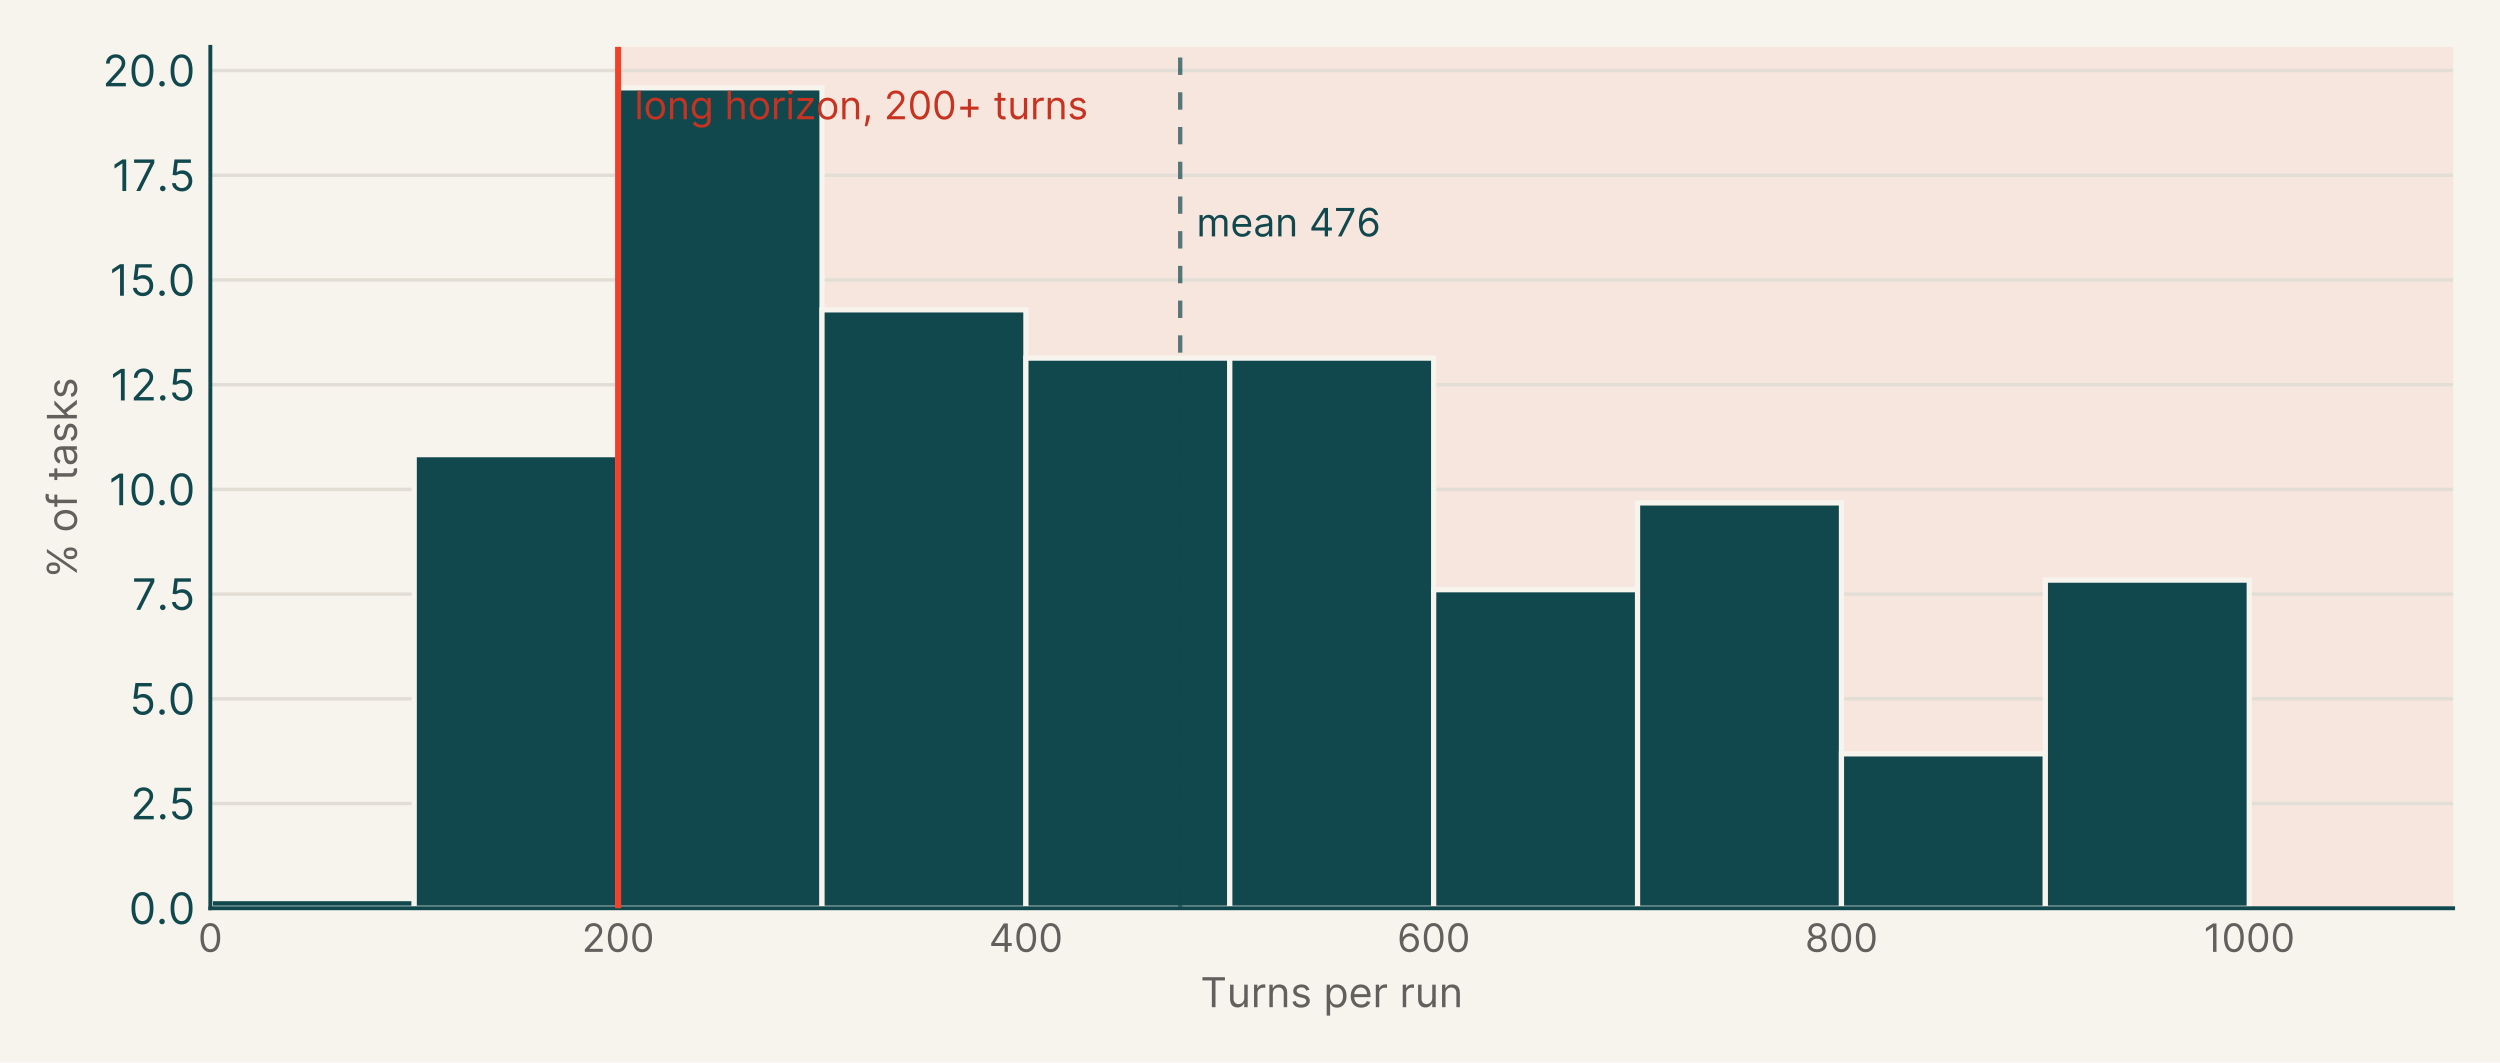
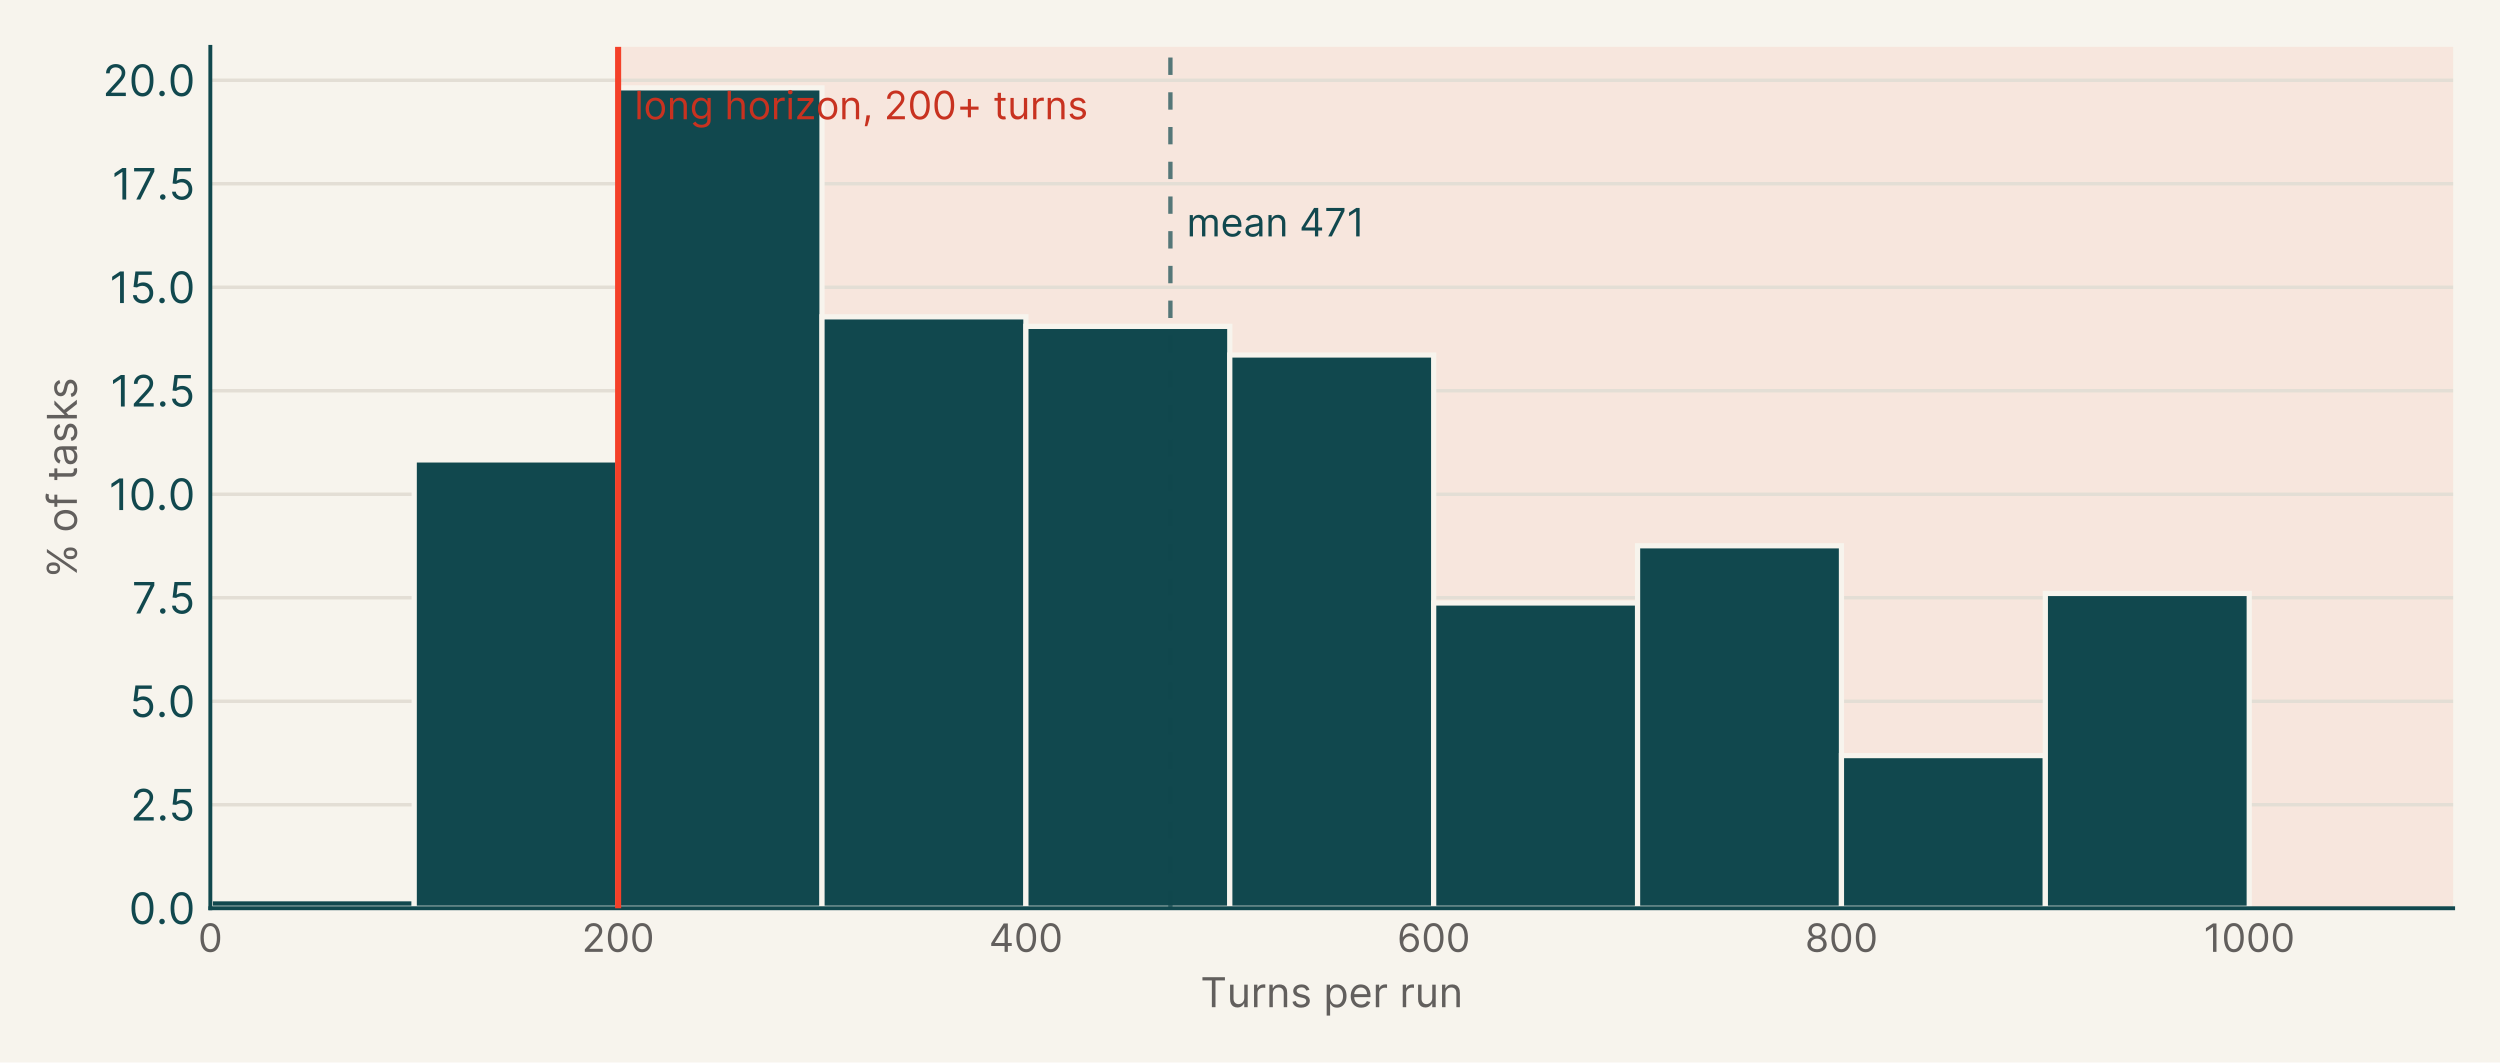
<svg xmlns="http://www.w3.org/2000/svg" xmlns:xlink="http://www.w3.org/1999/xlink" width="576pt" height="244.8pt" viewBox="0 0 576 244.8" version="1.1">
  <defs>
    <style type="text/css">*{stroke-linejoin: round; stroke-linecap: butt}</style>
  </defs>
  <g id="figure_1">
    <g id="patch_1">
      <path d="M 0 244.8  L 576 244.8  L 576 0  L 0 0  z " style="fill: #f7f4ed" />
    </g>
    <g id="axes_1">
      <g id="patch_2">
        <path d="M 48.461 209.26  L 565.2 209.26  L 565.2 10.8  L 48.461 10.8  z " style="fill: #f7f4ed" />
      </g>
      <g id="patch_3">
-         <path d="M 142.413 209.26  L 565.2 209.26  L 565.2 10.8  L 142.413 10.8  z " clip-path="url(#p49e49a57b4)" style="fill: #f44029; fill-opacity: 0.08" />
+         <path d="M 142.413 209.26  L 565.2 209.26  L 565.2 10.8  L 142.413 10.8  z " clip-path="url(#p07924359e5)" style="fill: #f44029; fill-opacity: 0.08" />
      </g>
      <g id="matplotlib.axis_1">
        <g id="xtick_1">
          <g id="line2d_1" />
          <g id="text_1">
            <g style="fill: #625f5d" transform="translate(45.64813 219.3064) scale(0.09 -0.09)">
              <defs>
                <path id="Inter-Regular-30" d="M 2000 -64  Q 1486 -64 1125 217  Q 764 498 573 1033  Q 382 1568 382 2327  Q 382 3082 574 3617  Q 766 4152 1128 4435  Q 1491 4718 2000 4718  Q 2509 4718 2871 4435  Q 3234 4152 3426 3617  Q 3618 3082 3618 2327  Q 3618 1568 3427 1033  Q 3236 498 2875 217  Q 2514 -64 2000 -64  z M 2000 436  Q 2509 436 2791 927  Q 3073 1418 3073 2327  Q 3073 2932 2944 3357  Q 2816 3782 2576 4004  Q 2336 4227 2000 4227  Q 1496 4227 1211 3730  Q 927 3234 927 2327  Q 927 1723 1054 1300  Q 1182 877 1421 656  Q 1661 436 2000 436  z " transform="scale(0.015625)" />
              </defs>
              <use xlink:href="#Inter-Regular-30" />
            </g>
          </g>
        </g>
        <g id="xtick_2">
          <g id="line2d_2" />
          <g id="text_2">
            <g style="fill: #625f5d" transform="translate(134.065 219.3064) scale(0.09 -0.09)">
              <defs>
                <path id="Inter-Regular-32" d="M 482 0  L 482 409  L 2018 2091  Q 2289 2386 2464 2605  Q 2639 2825 2724 3019  Q 2809 3214 2809 3427  Q 2809 3673 2692 3852  Q 2575 4032 2373 4129  Q 2171 4227 1918 4227  Q 1650 4227 1451 4117  Q 1252 4007 1144 3809  Q 1036 3611 1036 3345  L 500 3345  Q 500 3755 688 4064  Q 877 4373 1203 4545  Q 1530 4718 1936 4718  Q 2346 4718 2661 4545  Q 2977 4373 3156 4079  Q 3336 3786 3336 3427  Q 3336 3170 3244 2926  Q 3152 2682 2926 2383  Q 2700 2084 2300 1655  L 1255 536  L 1255 500  L 3418 500  L 3418 0  L 482 0  z " transform="scale(0.015625)" />
              </defs>
              <use xlink:href="#Inter-Regular-32" />
              <use xlink:href="#Inter-Regular-30" x="60.511" />
              <use xlink:href="#Inter-Regular-30" x="123.011" />
            </g>
          </g>
        </g>
        <g id="xtick_3">
          <g id="line2d_3" />
          <g id="text_3">
            <g style="fill: #625f5d" transform="translate(227.8517 219.3064) scale(0.09 -0.09)">
              <defs>
                <path id="Inter-Regular-34" d="M 373 955  L 373 1418  L 2418 4655  L 2755 4655  L 2755 3936  L 2527 3936  L 982 1491  L 982 1455  L 3736 1455  L 3736 955  L 373 955  z M 2564 0  L 2564 1095  L 2564 1311  L 2564 4655  L 3100 4655  L 3100 0  L 2564 0  z " transform="scale(0.015625)" />
              </defs>
              <use xlink:href="#Inter-Regular-34" />
              <use xlink:href="#Inter-Regular-30" x="64.205" />
              <use xlink:href="#Inter-Regular-30" x="126.705" />
            </g>
          </g>
        </g>
        <g id="xtick_4">
          <g id="line2d_4" />
          <g id="text_4">
            <g style="fill: #625f5d" transform="translate(321.8873 219.3064) scale(0.09 -0.09)">
              <defs>
                <path id="Inter-Regular-36" d="M 2027 -64  Q 1741 -59 1454 45  Q 1168 150 932 399  Q 696 648 552 1074  Q 409 1500 409 2145  Q 409 2764 525 3242  Q 641 3720 861 4048  Q 1082 4377 1394 4547  Q 1707 4718 2100 4718  Q 2491 4718 2796 4562  Q 3102 4407 3295 4129  Q 3489 3852 3546 3491  L 2991 3491  Q 2914 3805 2691 4011  Q 2468 4218 2100 4218  Q 1559 4218 1249 3747  Q 939 3277 936 2427  L 973 2427  Q 1100 2620 1276 2757  Q 1452 2895 1666 2970  Q 1880 3045 2118 3045  Q 2518 3045 2850 2846  Q 3182 2648 3382 2299  Q 3582 1950 3582 1500  Q 3582 1068 3389 710  Q 3196 352 2847 142  Q 2498 -68 2027 -64  z M 2027 436  Q 2314 436 2542 579  Q 2771 723 2903 964  Q 3036 1205 3036 1500  Q 3036 1789 2908 2026  Q 2780 2264 2556 2404  Q 2332 2545 2046 2545  Q 1830 2545 1643 2460  Q 1457 2375 1317 2227  Q 1177 2080 1097 1890  Q 1018 1700 1018 1491  Q 1018 1214 1149 973  Q 1280 732 1508 584  Q 1736 436 2027 436  z " transform="scale(0.015625)" />
              </defs>
              <use xlink:href="#Inter-Regular-36" />
              <use xlink:href="#Inter-Regular-30" x="62.358" />
              <use xlink:href="#Inter-Regular-30" x="124.858" />
            </g>
          </g>
        </g>
        <g id="xtick_5">
          <g id="line2d_5" />
          <g id="text_5">
            <g style="fill: #625f5d" transform="translate(415.8715 219.3064) scale(0.09 -0.09)">
              <defs>
                <path id="Inter-Regular-38" d="M 1973 -64  Q 1505 -64 1147 103  Q 789 270 589 564  Q 389 859 391 1236  Q 389 1532 507 1783  Q 625 2034 830 2203  Q 1036 2373 1291 2418  L 1291 2445  Q 957 2532 759 2821  Q 561 3111 564 3482  Q 561 3836 743 4115  Q 925 4395 1244 4556  Q 1564 4718 1973 4718  Q 2377 4718 2695 4556  Q 3014 4395 3197 4115  Q 3380 3836 3382 3482  Q 3380 3111 3181 2821  Q 2982 2532 2655 2445  L 2655 2418  Q 2907 2373 3109 2203  Q 3311 2034 3431 1783  Q 3552 1532 3555 1236  Q 3552 859 3351 564  Q 3150 270 2794 103  Q 2439 -64 1973 -64  z M 1973 436  Q 2289 436 2518 538  Q 2748 641 2873 827  Q 2998 1014 3000 1264  Q 2998 1527 2864 1729  Q 2730 1932 2499 2048  Q 2268 2164 1973 2164  Q 1675 2164 1442 2048  Q 1209 1932 1076 1729  Q 943 1527 946 1264  Q 943 1014 1067 827  Q 1191 641 1423 538  Q 1655 436 1973 436  z M 1973 2645  Q 2223 2645 2417 2745  Q 2611 2845 2722 3025  Q 2834 3205 2836 3445  Q 2834 3682 2725 3858  Q 2616 4034 2423 4130  Q 2230 4227 1973 4227  Q 1711 4227 1516 4130  Q 1321 4034 1214 3858  Q 1107 3682 1109 3445  Q 1107 3205 1217 3025  Q 1327 2845 1522 2745  Q 1718 2645 1973 2645  z " transform="scale(0.015625)" />
              </defs>
              <use xlink:href="#Inter-Regular-38" />
              <use xlink:href="#Inter-Regular-30" x="61.648" />
              <use xlink:href="#Inter-Regular-30" x="124.148" />
            </g>
          </g>
        </g>
        <g id="xtick_6">
          <g id="line2d_6" />
          <g id="text_6">
            <g style="fill: #625f5d" transform="translate(507.6958 219.3064) scale(0.09 -0.09)">
              <defs>
                <path id="Inter-Regular-31" d="M 2118 4655  L 2118 0  L 1555 0  L 1555 4064  L 1527 4064  L 391 3309  L 391 3882  L 1555 4655  L 2118 4655  z " transform="scale(0.015625)" />
              </defs>
              <use xlink:href="#Inter-Regular-31" />
              <use xlink:href="#Inter-Regular-30" x="46.449" />
              <use xlink:href="#Inter-Regular-30" x="108.949" />
              <use xlink:href="#Inter-Regular-30" x="171.449" />
            </g>
          </g>
        </g>
        <g id="text_7">
          <g style="fill: #625f5d" transform="translate(276.5817 232.057) scale(0.095 -0.095)">
            <defs>
              <path id="Inter-Regular-54" d="M 309 4155  L 309 4655  L 3800 4655  L 3800 4155  L 2336 4155  L 2336 0  L 1773 0  L 1773 4155  L 309 4155  z " transform="scale(0.015625)" />
              <path id="Inter-Regular-75" d="M 2691 1427  L 2691 3491  L 3227 3491  L 3227 0  L 2691 0  L 2691 591  L 2655 591  Q 2532 325 2273 140  Q 2014 -45 1618 -45  Q 1291 -45 1036 99  Q 782 243 636 535  Q 491 827 491 1273  L 491 3491  L 1027 3491  L 1027 1309  Q 1027 927 1242 700  Q 1457 473 1791 473  Q 1991 473 2199 575  Q 2407 677 2549 888  Q 2691 1100 2691 1427  z " transform="scale(0.015625)" />
              <path id="Inter-Regular-72" d="M 491 0  L 491 3491  L 1009 3491  L 1009 2964  L 1046 2964  Q 1141 3223 1391 3384  Q 1641 3545 1955 3545  Q 2014 3545 2102 3543  Q 2191 3541 2236 3536  L 2236 2991  Q 2209 2998 2112 3012  Q 2016 3027 1909 3027  Q 1655 3027 1456 2921  Q 1257 2816 1142 2630  Q 1027 2445 1027 2209  L 1027 0  L 491 0  z " transform="scale(0.015625)" />
              <path id="Inter-Regular-6e" d="M 1027 2100  L 1027 0  L 491 0  L 491 3491  L 1009 3491  L 1009 2945  L 1055 2945  Q 1177 3211 1427 3373  Q 1677 3536 2073 3536  Q 2427 3536 2693 3392  Q 2959 3248 3107 2956  Q 3255 2664 3255 2218  L 3255 0  L 2718 0  L 2718 2182  Q 2718 2593 2504 2824  Q 2291 3055 1918 3055  Q 1661 3055 1460 2943  Q 1259 2832 1143 2618  Q 1027 2405 1027 2100  z " transform="scale(0.015625)" />
              <path id="Inter-Regular-73" d="M 2964 2709  L 2482 2573  Q 2436 2693 2348 2808  Q 2261 2923 2111 2998  Q 1961 3073 1727 3073  Q 1407 3073 1194 2926  Q 982 2780 982 2555  Q 982 2355 1127 2239  Q 1273 2123 1582 2045  L 2100 1918  Q 2568 1805 2797 1572  Q 3027 1339 3027 973  Q 3027 673 2855 436  Q 2684 200 2377 63  Q 2071 -73 1664 -73  Q 1130 -73 780 159  Q 430 391 336 836  L 846 964  Q 918 682 1121 541  Q 1325 400 1655 400  Q 2030 400 2251 560  Q 2473 720 2473 945  Q 2473 1127 2345 1251  Q 2218 1375 1955 1436  L 1373 1573  Q 893 1686 669 1926  Q 446 2166 446 2527  Q 446 2823 613 3050  Q 780 3277 1069 3406  Q 1359 3536 1727 3536  Q 2246 3536 2542 3309  Q 2839 3082 2964 2709  z " transform="scale(0.015625)" />
              <path id="Inter-Regular-20" transform="scale(0.015625)" />
              <path id="Inter-Regular-70" d="M 491 -1309  L 491 3491  L 1009 3491  L 1009 2936  L 1073 2936  Q 1132 3027 1237 3169  Q 1343 3311 1542 3423  Q 1741 3536 2082 3536  Q 2523 3536 2859 3315  Q 3196 3095 3384 2690  Q 3573 2286 3573 1736  Q 3573 1182 3384 776  Q 3196 370 2861 148  Q 2527 -73 2091 -73  Q 1755 -73 1552 39  Q 1350 152 1241 296  Q 1132 441 1073 536  L 1027 536  L 1027 -1309  L 491 -1309  z M 1018 1745  Q 1018 1350 1134 1049  Q 1250 748 1473 578  Q 1696 409 2018 409  Q 2355 409 2581 587  Q 2807 766 2921 1069  Q 3036 1373 3036 1745  Q 3036 2114 2923 2410  Q 2811 2707 2585 2881  Q 2359 3055 2018 3055  Q 1691 3055 1468 2890  Q 1246 2725 1132 2430  Q 1018 2136 1018 1745  z " transform="scale(0.015625)" />
              <path id="Inter-Regular-65" d="M 1955 -73  Q 1450 -73 1085 151  Q 721 375 524 778  Q 327 1182 327 1718  Q 327 2255 524 2665  Q 721 3075 1074 3305  Q 1427 3536 1900 3536  Q 2173 3536 2439 3445  Q 2705 3355 2923 3151  Q 3141 2948 3270 2614  Q 3400 2280 3400 1791  L 3400 1564  L 709 1564  L 709 2027  L 2855 2027  Q 2855 2323 2738 2554  Q 2621 2786 2406 2920  Q 2191 3055 1900 3055  Q 1580 3055 1347 2897  Q 1114 2739 989 2486  Q 864 2234 864 1945  L 864 1636  Q 864 1241 1001 967  Q 1139 693 1384 551  Q 1630 409 1955 409  Q 2166 409 2337 469  Q 2509 530 2634 651  Q 2759 773 2827 955  L 3346 809  Q 3264 545 3070 346  Q 2877 148 2593 37  Q 2309 -73 1955 -73  z " transform="scale(0.015625)" />
            </defs>
            <use xlink:href="#Inter-Regular-54" />
            <use xlink:href="#Inter-Regular-75" x="64.205" />
            <use xlink:href="#Inter-Regular-72" x="122.301" />
            <use xlink:href="#Inter-Regular-6e" x="159.517" />
            <use xlink:href="#Inter-Regular-73" x="218.04" />
            <use xlink:href="#Inter-Regular-20" x="270.313" />
            <use xlink:href="#Inter-Regular-70" x="298.438" />
            <use xlink:href="#Inter-Regular-65" x="359.375" />
            <use xlink:href="#Inter-Regular-72" x="417.614" />
            <use xlink:href="#Inter-Regular-20" x="454.83" />
            <use xlink:href="#Inter-Regular-72" x="482.955" />
            <use xlink:href="#Inter-Regular-75" x="520.171" />
            <use xlink:href="#Inter-Regular-6e" x="578.267" />
          </g>
        </g>
      </g>
      <g id="matplotlib.axis_2">
        <g id="ytick_1">
          <g id="line2d_7">
-             <path d="M 48.461 209.26  L 565.2 209.26  " clip-path="url(#p49e49a57b4)" style="fill: none; stroke: #e3ded5; stroke-width: 0.8; stroke-linecap: square" />
+             <path d="M 48.461 209.26  L 565.2 209.26  " clip-path="url(#p07924359e5)" style="fill: none; stroke: #e3ded5; stroke-width: 0.8; stroke-linecap: square" />
          </g>
          <g id="line2d_8" />
          <g id="text_8">
            <g style="fill: #11484e" transform="translate(29.70437 212.897) scale(0.1 -0.1)">
              <defs>
                <path id="Inter-Regular-2e" d="M 882 -36  Q 714 -36 593 84  Q 473 205 473 373  Q 473 541 593 661  Q 714 782 882 782  Q 1050 782 1170 661  Q 1291 541 1291 373  Q 1291 261 1235 168  Q 1180 75 1088 19  Q 996 -36 882 -36  z " transform="scale(0.015625)" />
              </defs>
              <use xlink:href="#Inter-Regular-30" />
              <use xlink:href="#Inter-Regular-2e" x="62.5" />
              <use xlink:href="#Inter-Regular-30" x="90.057" />
            </g>
          </g>
        </g>
        <g id="ytick_2">
          <g id="line2d_9">
-             <path d="M 48.461 185.134  L 565.2 185.134  " clip-path="url(#p49e49a57b4)" style="fill: none; stroke: #e3ded5; stroke-width: 0.8; stroke-linecap: square" />
+             <path d="M 48.461 185.414  L 565.2 185.414  " clip-path="url(#p07924359e5)" style="fill: none; stroke: #e3ded5; stroke-width: 0.8; stroke-linecap: square" />
          </g>
          <g id="line2d_10" />
          <g id="text_9">
-             <g style="fill: #11484e" transform="translate(30.07313 188.7705) scale(0.1 -0.1)">
+             <g style="fill: #11484e" transform="translate(30.07313 189.051) scale(0.1 -0.1)">
              <defs>
                <path id="Inter-Regular-35" d="M 1936 -64  Q 1536 -64 1216 95  Q 896 255 702 532  Q 509 809 491 1164  L 1036 1164  Q 1068 848 1324 642  Q 1580 436 1936 436  Q 2223 436 2447 570  Q 2671 705 2799 940  Q 2927 1175 2927 1473  Q 2927 1777 2794 2017  Q 2661 2257 2429 2395  Q 2198 2534 1900 2536  Q 1686 2539 1461 2472  Q 1236 2405 1091 2300  L 564 2364  L 846 4655  L 3264 4655  L 3264 4155  L 1318 4155  L 1155 2782  L 1182 2782  Q 1325 2895 1541 2970  Q 1757 3045 1991 3045  Q 2418 3045 2753 2842  Q 3089 2639 3281 2286  Q 3473 1934 3473 1482  Q 3473 1036 3274 687  Q 3075 339 2727 137  Q 2380 -64 1936 -64  z " transform="scale(0.015625)" />
              </defs>
              <use xlink:href="#Inter-Regular-32" />
              <use xlink:href="#Inter-Regular-2e" x="60.511" />
              <use xlink:href="#Inter-Regular-35" x="88.068" />
            </g>
          </g>
        </g>
        <g id="ytick_3">
          <g id="line2d_11">
-             <path d="M 48.461 161.007  L 565.2 161.007  " clip-path="url(#p49e49a57b4)" style="fill: none; stroke: #e3ded5; stroke-width: 0.8; stroke-linecap: square" />
+             <path d="M 48.461 161.568  L 565.2 161.568  " clip-path="url(#p07924359e5)" style="fill: none; stroke: #e3ded5; stroke-width: 0.8; stroke-linecap: square" />
          </g>
          <g id="line2d_12" />
          <g id="text_10">
-             <g style="fill: #11484e" transform="translate(29.87469 164.6439) scale(0.1 -0.1)">
+             <g style="fill: #11484e" transform="translate(29.87469 165.205) scale(0.1 -0.1)">
              <use xlink:href="#Inter-Regular-35" />
              <use xlink:href="#Inter-Regular-2e" x="60.795" />
              <use xlink:href="#Inter-Regular-30" x="88.352" />
            </g>
          </g>
        </g>
        <g id="ytick_4">
          <g id="line2d_13">
-             <path d="M 48.461 136.881  L 565.2 136.881  " clip-path="url(#p49e49a57b4)" style="fill: none; stroke: #e3ded5; stroke-width: 0.8; stroke-linecap: square" />
+             <path d="M 48.461 137.722  L 565.2 137.722  " clip-path="url(#p07924359e5)" style="fill: none; stroke: #e3ded5; stroke-width: 0.8; stroke-linecap: square" />
          </g>
          <g id="line2d_14" />
          <g id="text_11">
-             <g style="fill: #11484e" transform="translate(30.41375 140.5174) scale(0.1 -0.1)">
+             <g style="fill: #11484e" transform="translate(30.41375 141.359) scale(0.1 -0.1)">
              <defs>
                <path id="Inter-Regular-37" d="M 627 0  L 2709 4118  L 2709 4155  L 309 4155  L 309 4655  L 3291 4655  L 3291 4127  L 1218 0  L 627 0  z " transform="scale(0.015625)" />
              </defs>
              <use xlink:href="#Inter-Regular-37" />
              <use xlink:href="#Inter-Regular-2e" x="57.102" />
              <use xlink:href="#Inter-Regular-35" x="84.659" />
            </g>
          </g>
        </g>
        <g id="ytick_5">
          <g id="line2d_15">
-             <path d="M 48.461 112.754  L 565.2 112.754  " clip-path="url(#p49e49a57b4)" style="fill: none; stroke: #e3ded5; stroke-width: 0.8; stroke-linecap: square" />
+             <path d="M 48.461 113.876  L 565.2 113.876  " clip-path="url(#p07924359e5)" style="fill: none; stroke: #e3ded5; stroke-width: 0.8; stroke-linecap: square" />
          </g>
          <g id="line2d_16" />
          <g id="text_12">
-             <g style="fill: #11484e" transform="translate(25.05906 116.3908) scale(0.1 -0.1)">
+             <g style="fill: #11484e" transform="translate(25.05906 117.513) scale(0.1 -0.1)">
              <use xlink:href="#Inter-Regular-31" />
              <use xlink:href="#Inter-Regular-30" x="46.449" />
              <use xlink:href="#Inter-Regular-2e" x="108.949" />
              <use xlink:href="#Inter-Regular-30" x="136.506" />
            </g>
          </g>
        </g>
        <g id="ytick_6">
          <g id="line2d_17">
-             <path d="M 48.461 88.628  L 565.2 88.628  " clip-path="url(#p49e49a57b4)" style="fill: none; stroke: #e3ded5; stroke-width: 0.8; stroke-linecap: square" />
+             <path d="M 48.461 90.03  L 565.2 90.03  " clip-path="url(#p07924359e5)" style="fill: none; stroke: #e3ded5; stroke-width: 0.8; stroke-linecap: square" />
          </g>
          <g id="line2d_18" />
          <g id="text_13">
-             <g style="fill: #11484e" transform="translate(25.42781 92.26429) scale(0.1 -0.1)">
+             <g style="fill: #11484e" transform="translate(25.42781 93.667) scale(0.1 -0.1)">
              <use xlink:href="#Inter-Regular-31" />
              <use xlink:href="#Inter-Regular-32" x="46.449" />
              <use xlink:href="#Inter-Regular-2e" x="106.96" />
              <use xlink:href="#Inter-Regular-35" x="134.517" />
            </g>
          </g>
        </g>
        <g id="ytick_7">
          <g id="line2d_19">
-             <path d="M 48.461 64.501  L 565.2 64.501  " clip-path="url(#p49e49a57b4)" style="fill: none; stroke: #e3ded5; stroke-width: 0.8; stroke-linecap: square" />
+             <path d="M 48.461 66.184  L 565.2 66.184  " clip-path="url(#p07924359e5)" style="fill: none; stroke: #e3ded5; stroke-width: 0.8; stroke-linecap: square" />
          </g>
          <g id="line2d_20" />
          <g id="text_14">
-             <g style="fill: #11484e" transform="translate(25.22938 68.13774) scale(0.1 -0.1)">
+             <g style="fill: #11484e" transform="translate(25.22938 69.82099) scale(0.1 -0.1)">
              <use xlink:href="#Inter-Regular-31" />
              <use xlink:href="#Inter-Regular-35" x="46.449" />
              <use xlink:href="#Inter-Regular-2e" x="107.244" />
              <use xlink:href="#Inter-Regular-30" x="134.801" />
            </g>
          </g>
        </g>
        <g id="ytick_8">
          <g id="line2d_21">
-             <path d="M 48.461 40.374  L 565.2 40.374  " clip-path="url(#p49e49a57b4)" style="fill: none; stroke: #e3ded5; stroke-width: 0.8; stroke-linecap: square" />
+             <path d="M 48.461 42.338  L 565.2 42.338  " clip-path="url(#p07924359e5)" style="fill: none; stroke: #e3ded5; stroke-width: 0.8; stroke-linecap: square" />
          </g>
          <g id="line2d_22" />
          <g id="text_15">
-             <g style="fill: #11484e" transform="translate(25.76844 44.0112) scale(0.1 -0.1)">
+             <g style="fill: #11484e" transform="translate(25.76844 45.97498) scale(0.1 -0.1)">
              <use xlink:href="#Inter-Regular-31" />
              <use xlink:href="#Inter-Regular-37" x="46.449" />
              <use xlink:href="#Inter-Regular-2e" x="103.551" />
              <use xlink:href="#Inter-Regular-35" x="131.108" />
            </g>
          </g>
        </g>
        <g id="ytick_9">
          <g id="line2d_23">
-             <path d="M 48.461 16.248  L 565.2 16.248  " clip-path="url(#p49e49a57b4)" style="fill: none; stroke: #e3ded5; stroke-width: 0.8; stroke-linecap: square" />
+             <path d="M 48.461 18.492  L 565.2 18.492  " clip-path="url(#p07924359e5)" style="fill: none; stroke: #e3ded5; stroke-width: 0.8; stroke-linecap: square" />
          </g>
          <g id="line2d_24" />
          <g id="text_16">
-             <g style="fill: #11484e" transform="translate(23.65281 19.88465) scale(0.1 -0.1)">
+             <g style="fill: #11484e" transform="translate(23.65281 22.12898) scale(0.1 -0.1)">
              <use xlink:href="#Inter-Regular-32" />
              <use xlink:href="#Inter-Regular-30" x="60.511" />
              <use xlink:href="#Inter-Regular-2e" x="123.011" />
              <use xlink:href="#Inter-Regular-30" x="150.568" />
            </g>
          </g>
        </g>
        <g id="text_17">
          <g style="fill: #625f5d" transform="translate(17.70977 133.0654) rotate(-90) scale(0.095 -0.095)">
            <defs>
              <path id="Inter-Regular-25" d="M 2855 873  L 2855 1118  Q 2855 1373 2960 1585  Q 3066 1798 3269 1926  Q 3473 2055 3764 2055  Q 4059 2055 4259 1926  Q 4459 1798 4561 1585  Q 4664 1373 4664 1118  L 4664 873  Q 4664 618 4560 405  Q 4457 193 4256 64  Q 4055 -64 3764 -64  Q 3468 -64 3266 64  Q 3064 193 2959 405  Q 2855 618 2855 873  z M 3318 1118  L 3318 873  Q 3318 661 3418 494  Q 3518 327 3764 327  Q 4002 327 4101 494  Q 4200 661 4200 873  L 4200 1118  Q 4200 1330 4104 1497  Q 4009 1664 3764 1664  Q 3525 1664 3421 1497  Q 3318 1330 3318 1118  z M 536 3536  L 536 3782  Q 536 4036 642 4248  Q 748 4461 951 4589  Q 1155 4718 1446 4718  Q 1741 4718 1941 4589  Q 2141 4461 2243 4248  Q 2346 4036 2346 3782  L 2346 3536  Q 2346 3282 2242 3069  Q 2139 2857 1937 2728  Q 1736 2600 1446 2600  Q 1150 2600 948 2728  Q 746 2857 641 3069  Q 536 3282 536 3536  z M 1000 3782  L 1000 3536  Q 1000 3325 1100 3158  Q 1200 2991 1446 2991  Q 1684 2991 1783 3158  Q 1882 3325 1882 3536  L 1882 3782  Q 1882 3993 1786 4160  Q 1691 4327 1446 4327  Q 1207 4327 1103 4160  Q 1000 3993 1000 3782  z M 709 0  L 3909 4655  L 4427 4655  L 1227 0  L 709 0  z " transform="scale(0.015625)" />
              <path id="Inter-Regular-6f" d="M 1909 -73  Q 1436 -73 1080 152  Q 725 377 526 781  Q 327 1186 327 1727  Q 327 2273 526 2679  Q 725 3086 1080 3311  Q 1436 3536 1909 3536  Q 2382 3536 2737 3311  Q 3093 3086 3292 2679  Q 3491 2273 3491 1727  Q 3491 1186 3292 781  Q 3093 377 2737 152  Q 2382 -73 1909 -73  z M 1909 409  Q 2268 409 2500 593  Q 2732 777 2843 1077  Q 2955 1377 2955 1727  Q 2955 2077 2843 2379  Q 2732 2682 2500 2868  Q 2268 3055 1909 3055  Q 1550 3055 1318 2868  Q 1086 2682 975 2379  Q 864 2077 864 1727  Q 864 1377 975 1077  Q 1086 777 1318 593  Q 1550 409 1909 409  z " transform="scale(0.015625)" />
              <path id="Inter-Regular-66" d="M 2046 3491  L 2046 3036  L 164 3036  L 164 3491  L 2046 3491  z M 727 0  L 727 3973  Q 727 4273 868 4473  Q 1009 4673 1234 4773  Q 1459 4873 1709 4873  Q 1907 4873 2032 4841  Q 2157 4809 2218 4782  L 2064 4318  Q 2023 4332 1951 4352  Q 1880 4373 1764 4373  Q 1498 4373 1381 4239  Q 1264 4105 1264 3845  L 1264 0  L 727 0  z " transform="scale(0.015625)" />
              <path id="Inter-Regular-74" d="M 2009 3491  L 2009 3036  L 200 3036  L 200 3491  L 2009 3491  z M 727 4327  L 1264 4327  L 1264 1000  Q 1264 773 1331 660  Q 1398 548 1503 510  Q 1609 473 1727 473  Q 1816 473 1873 483  Q 1930 493 1964 500  L 2073 18  Q 2018 -2 1920 -23  Q 1823 -45 1673 -45  Q 1446 -45 1228 52  Q 1011 150 869 350  Q 727 550 727 855  L 727 4327  z " transform="scale(0.015625)" />
              <path id="Inter-Regular-61" d="M 1518 -82  Q 1186 -82 916 44  Q 646 170 486 410  Q 327 650 327 991  Q 327 1291 445 1478  Q 564 1666 761 1773  Q 959 1880 1199 1933  Q 1439 1986 1682 2018  Q 2000 2059 2199 2080  Q 2398 2102 2490 2154  Q 2582 2207 2582 2336  L 2582 2355  Q 2582 2691 2399 2877  Q 2216 3064 1846 3064  Q 1461 3064 1243 2895  Q 1025 2727 936 2536  L 427 2718  Q 564 3036 792 3214  Q 1021 3393 1292 3464  Q 1564 3536 1827 3536  Q 1996 3536 2215 3496  Q 2434 3457 2640 3334  Q 2846 3211 2982 2963  Q 3118 2716 3118 2300  L 3118 0  L 2582 0  L 2582 473  L 2555 473  Q 2500 359 2373 229  Q 2246 100 2034 9  Q 1823 -82 1518 -82  z M 1600 400  Q 1918 400 2137 525  Q 2357 650 2469 847  Q 2582 1045 2582 1264  L 2582 1755  Q 2548 1714 2433 1681  Q 2318 1648 2169 1624  Q 2021 1600 1881 1583  Q 1741 1566 1655 1555  Q 1446 1527 1265 1467  Q 1084 1407 974 1287  Q 864 1168 864 964  Q 864 684 1072 542  Q 1280 400 1600 400  z " transform="scale(0.015625)" />
              <path id="Inter-Regular-6b" d="M 991 1273  L 982 1936  L 1091 1936  L 2618 3491  L 3282 3491  L 1655 1845  L 1609 1845  L 991 1273  z M 491 0  L 491 4655  L 1027 4655  L 1027 0  L 491 0  z M 2709 0  L 1346 1727  L 1727 2100  L 3391 0  L 2709 0  z " transform="scale(0.015625)" />
            </defs>
            <use xlink:href="#Inter-Regular-25" />
            <use xlink:href="#Inter-Regular-20" x="81.25" />
            <use xlink:href="#Inter-Regular-6f" x="109.375" />
            <use xlink:href="#Inter-Regular-66" x="169.034" />
            <use xlink:href="#Inter-Regular-20" x="205.114" />
            <use xlink:href="#Inter-Regular-74" x="233.239" />
            <use xlink:href="#Inter-Regular-61" x="269.602" />
            <use xlink:href="#Inter-Regular-73" x="325.994" />
            <use xlink:href="#Inter-Regular-6b" x="378.267" />
            <use xlink:href="#Inter-Regular-73" x="432.671" />
          </g>
        </g>
      </g>
      <g id="patch_4">
-         <path d="M 48.461 209.26  L 95.437 209.26  L 95.437 207.037  L 48.461 207.037  z " clip-path="url(#p49e49a57b4)" style="fill: #11484e; stroke: #f7f4ed; stroke-width: 1.2; stroke-linejoin: miter" />
+         <path d="M 48.461 209.26  L 95.437 209.26  L 95.437 207.063  L 48.461 207.063  z " clip-path="url(#p07924359e5)" style="fill: #11484e; stroke: #f7f4ed; stroke-width: 1.2; stroke-linejoin: miter" />
      </g>
      <g id="patch_5">
-         <path d="M 95.437 209.26  L 142.413 209.26  L 142.413 104.749  L 95.437 104.749  z " clip-path="url(#p49e49a57b4)" style="fill: #11484e; stroke: #f7f4ed; stroke-width: 1.2; stroke-linejoin: miter" />
+         <path d="M 95.437 209.26  L 142.413 209.26  L 142.413 105.964  L 95.437 105.964  z " clip-path="url(#p07924359e5)" style="fill: #11484e; stroke: #f7f4ed; stroke-width: 1.2; stroke-linejoin: miter" />
      </g>
      <g id="patch_6">
-         <path d="M 142.413 209.26  L 189.39 209.26  L 189.39 20.25  L 142.413 20.25  z " clip-path="url(#p49e49a57b4)" style="fill: #11484e; stroke: #f7f4ed; stroke-width: 1.2; stroke-linejoin: miter" />
+         <path d="M 142.413 209.26  L 189.39 209.26  L 189.39 20.25  L 142.413 20.25  z " clip-path="url(#p07924359e5)" style="fill: #11484e; stroke: #f7f4ed; stroke-width: 1.2; stroke-linejoin: miter" />
      </g>
      <g id="patch_7">
-         <path d="M 189.39 209.26  L 236.366 209.26  L 236.366 71.394  L 189.39 71.394  z " clip-path="url(#p49e49a57b4)" style="fill: #11484e; stroke: #f7f4ed; stroke-width: 1.2; stroke-linejoin: miter" />
+         <path d="M 189.39 209.26  L 236.366 209.26  L 236.366 72.997  L 189.39 72.997  z " clip-path="url(#p07924359e5)" style="fill: #11484e; stroke: #f7f4ed; stroke-width: 1.2; stroke-linejoin: miter" />
      </g>
      <g id="patch_8">
-         <path d="M 236.366 209.26  L 283.342 209.26  L 283.342 82.513  L 236.366 82.513  z " clip-path="url(#p49e49a57b4)" style="fill: #11484e; stroke: #f7f4ed; stroke-width: 1.2; stroke-linejoin: miter" />
+         <path d="M 236.366 209.26  L 283.342 209.26  L 283.342 75.195  L 236.366 75.195  z " clip-path="url(#p07924359e5)" style="fill: #11484e; stroke: #f7f4ed; stroke-width: 1.2; stroke-linejoin: miter" />
      </g>
      <g id="patch_9">
-         <path d="M 283.342 209.26  L 330.318 209.26  L 330.318 82.513  L 283.342 82.513  z " clip-path="url(#p49e49a57b4)" style="fill: #11484e; stroke: #f7f4ed; stroke-width: 1.2; stroke-linejoin: miter" />
+         <path d="M 283.342 209.26  L 330.318 209.26  L 330.318 81.789  L 283.342 81.789  z " clip-path="url(#p07924359e5)" style="fill: #11484e; stroke: #f7f4ed; stroke-width: 1.2; stroke-linejoin: miter" />
      </g>
      <g id="patch_10">
-         <path d="M 330.318 209.26  L 377.295 209.26  L 377.295 135.88  L 330.318 135.88  z " clip-path="url(#p49e49a57b4)" style="fill: #11484e; stroke: #f7f4ed; stroke-width: 1.2; stroke-linejoin: miter" />
+         <path d="M 330.318 209.26  L 377.295 209.26  L 377.295 138.931  L 330.318 138.931  z " clip-path="url(#p07924359e5)" style="fill: #11484e; stroke: #f7f4ed; stroke-width: 1.2; stroke-linejoin: miter" />
      </g>
      <g id="patch_11">
-         <path d="M 377.295 209.26  L 424.271 209.26  L 424.271 115.867  L 377.295 115.867  z " clip-path="url(#p49e49a57b4)" style="fill: #11484e; stroke: #f7f4ed; stroke-width: 1.2; stroke-linejoin: miter" />
+         <path d="M 377.295 209.26  L 424.271 209.26  L 424.271 125.744  L 377.295 125.744  z " clip-path="url(#p07924359e5)" style="fill: #11484e; stroke: #f7f4ed; stroke-width: 1.2; stroke-linejoin: miter" />
      </g>
      <g id="patch_12">
-         <path d="M 424.271 209.26  L 471.247 209.26  L 471.247 173.682  L 424.271 173.682  z " clip-path="url(#p49e49a57b4)" style="fill: #11484e; stroke: #f7f4ed; stroke-width: 1.2; stroke-linejoin: miter" />
+         <path d="M 424.271 209.26  L 471.247 209.26  L 471.247 174.096  L 424.271 174.096  z " clip-path="url(#p07924359e5)" style="fill: #11484e; stroke: #f7f4ed; stroke-width: 1.2; stroke-linejoin: miter" />
      </g>
      <g id="patch_13">
-         <path d="M 471.247 209.26  L 518.224 209.26  L 518.224 133.656  L 471.247 133.656  z " clip-path="url(#p49e49a57b4)" style="fill: #11484e; stroke: #f7f4ed; stroke-width: 1.2; stroke-linejoin: miter" />
+         <path d="M 471.247 209.26  L 518.224 209.26  L 518.224 136.733  L 471.247 136.733  z " clip-path="url(#p07924359e5)" style="fill: #11484e; stroke: #f7f4ed; stroke-width: 1.2; stroke-linejoin: miter" />
      </g>
      <g id="patch_14">
        <path d="M 48.461 209.26  L 48.461 10.8  " style="fill: none; stroke: #11484e; stroke-width: 0.9; stroke-linejoin: miter; stroke-linecap: square" />
      </g>
      <g id="patch_15">
        <path d="M 48.461 209.26  L 565.2 209.26  " style="fill: none; stroke: #11484e; stroke-width: 0.9; stroke-linejoin: miter; stroke-linecap: square" />
      </g>
      <g id="line2d_25">
-         <path d="M 142.413 209.26  L 142.413 10.8  " clip-path="url(#p49e49a57b4)" style="fill: none; stroke: #f44029; stroke-width: 1.4; stroke-linecap: square" />
+         <path d="M 142.413 209.26  L 142.413 10.8  " clip-path="url(#p07924359e5)" style="fill: none; stroke: #f44029; stroke-width: 1.4; stroke-linecap: square" />
      </g>
      <g id="text_18">
        <g style="fill: #c83220" transform="translate(146.1713 27.47302) scale(0.09 -0.09)">
          <defs>
            <path id="Inter-Regular-6c" d="M 1027 4655  L 1027 0  L 491 0  L 491 4655  L 1027 4655  z " transform="scale(0.015625)" />
            <path id="Inter-Regular-67" d="M 1900 -1382  Q 1511 -1382 1231 -1283  Q 952 -1184 767 -1024  Q 582 -864 473 -682  L 900 -382  Q 973 -477 1084 -601  Q 1196 -725 1390 -817  Q 1584 -909 1900 -909  Q 2323 -909 2598 -704  Q 2873 -500 2873 -64  L 2873 645  L 2827 645  Q 2768 550 2660 410  Q 2552 270 2351 162  Q 2150 55 1809 55  Q 1386 55 1051 255  Q 716 455 521 836  Q 327 1218 327 1764  Q 327 2300 516 2699  Q 705 3098 1041 3317  Q 1377 3536 1818 3536  Q 2159 3536 2360 3423  Q 2561 3311 2669 3169  Q 2777 3027 2836 2936  L 2891 2936  L 2891 3491  L 3409 3491  L 3409 -100  Q 3409 -550 3205 -833  Q 3002 -1116 2660 -1249  Q 2318 -1382 1900 -1382  z M 1882 536  Q 2205 536 2427 684  Q 2650 832 2766 1109  Q 2882 1386 2882 1773  Q 2882 2150 2768 2438  Q 2655 2727 2432 2891  Q 2209 3055 1882 3055  Q 1541 3055 1315 2882  Q 1089 2709 976 2418  Q 864 2127 864 1773  Q 864 1409 978 1130  Q 1093 852 1319 694  Q 1546 536 1882 536  z " transform="scale(0.015625)" />
            <path id="Inter-Regular-68" d="M 1027 2100  L 1027 0  L 491 0  L 491 4655  L 1027 4655  L 1027 2945  L 1073 2945  Q 1196 3216 1442 3376  Q 1689 3536 2100 3536  Q 2457 3536 2725 3394  Q 2993 3252 3142 2960  Q 3291 2668 3291 2218  L 3291 0  L 2755 0  L 2755 2182  Q 2755 2598 2540 2826  Q 2325 3055 1946 3055  Q 1682 3055 1474 2943  Q 1266 2832 1146 2618  Q 1027 2405 1027 2100  z " transform="scale(0.015625)" />
            <path id="Inter-Regular-69" d="M 491 0  L 491 3491  L 1027 3491  L 1027 0  L 491 0  z M 764 4073  Q 607 4073 494 4179  Q 382 4286 382 4436  Q 382 4586 494 4693  Q 607 4800 764 4800  Q 921 4800 1033 4693  Q 1146 4586 1146 4436  Q 1146 4286 1033 4179  Q 921 4073 764 4073  z " transform="scale(0.015625)" />
            <path id="Inter-Regular-7a" d="M 391 0  L 391 409  L 2373 2955  L 2373 2991  L 455 2991  L 455 3491  L 3064 3491  L 3064 3064  L 1136 536  L 1136 500  L 3127 500  L 3127 0  L 391 0  z " transform="scale(0.015625)" />
            <path id="Inter-Regular-2c" d="M 1291 636  L 1255 391  Q 1216 132 1137 -163  Q 1059 -459 975 -720  Q 891 -982 836 -1136  L 427 -1136  Q 457 -991 504 -752  Q 552 -514 601 -219  Q 650 75 682 382  L 709 636  L 1291 636  z " transform="scale(0.015625)" />
            <path id="Inter-Regular-2b" d="M 1855 318  L 1855 3318  L 2364 3318  L 2364 318  L 1855 318  z M 609 1564  L 609 2073  L 3609 2073  L 3609 1564  L 609 1564  z " transform="scale(0.015625)" />
          </defs>
          <use xlink:href="#Inter-Regular-6c" />
          <use xlink:href="#Inter-Regular-6f" x="23.722" />
          <use xlink:href="#Inter-Regular-6e" x="83.381" />
          <use xlink:href="#Inter-Regular-67" x="141.903" />
          <use xlink:href="#Inter-Regular-20" x="202.841" />
          <use xlink:href="#Inter-Regular-68" x="230.966" />
          <use xlink:href="#Inter-Regular-6f" x="290.057" />
          <use xlink:href="#Inter-Regular-72" x="349.716" />
          <use xlink:href="#Inter-Regular-69" x="386.932" />
          <use xlink:href="#Inter-Regular-7a" x="410.653" />
          <use xlink:href="#Inter-Regular-6f" x="464.773" />
          <use xlink:href="#Inter-Regular-6e" x="524.432" />
          <use xlink:href="#Inter-Regular-2c" x="582.955" />
          <use xlink:href="#Inter-Regular-20" x="610.938" />
          <use xlink:href="#Inter-Regular-32" x="639.063" />
          <use xlink:href="#Inter-Regular-30" x="699.574" />
          <use xlink:href="#Inter-Regular-30" x="762.074" />
          <use xlink:href="#Inter-Regular-2b" x="824.574" />
          <use xlink:href="#Inter-Regular-20" x="890.483" />
          <use xlink:href="#Inter-Regular-74" x="918.608" />
          <use xlink:href="#Inter-Regular-75" x="954.972" />
          <use xlink:href="#Inter-Regular-72" x="1013.068" />
          <use xlink:href="#Inter-Regular-6e" x="1050.284" />
          <use xlink:href="#Inter-Regular-73" x="1108.807" />
        </g>
      </g>
      <g id="line2d_26">
-         <path d="M 271.915 209.26  L 271.915 10.8  " clip-path="url(#p49e49a57b4)" style="fill: none; stroke-dasharray: 4,4; stroke-dashoffset: 0; stroke: #11484e; stroke-opacity: 0.7" />
+         <path d="M 269.662 209.26  L 269.662 10.8  " clip-path="url(#p07924359e5)" style="fill: none; stroke-dasharray: 4,4; stroke-dashoffset: 0; stroke: #11484e; stroke-opacity: 0.7" />
      </g>
      <g id="text_19">
-         <g style="fill: #11484e" transform="translate(275.6735 54.46127) scale(0.09 -0.09)">
+         <g style="fill: #11484e" transform="translate(273.4199 54.46127) scale(0.09 -0.09)">
          <defs>
            <path id="Inter-Regular-6d" d="M 491 0  L 491 3491  L 1009 3491  L 1009 2945  L 1055 2945  Q 1164 3225 1407 3380  Q 1650 3536 1991 3536  Q 2336 3536 2567 3380  Q 2798 3225 2927 2945  L 2964 2945  Q 3098 3216 3366 3376  Q 3634 3536 4009 3536  Q 4477 3536 4775 3244  Q 5073 2952 5073 2336  L 5073 0  L 4536 0  L 4536 2336  Q 4536 2723 4325 2889  Q 4114 3055 3827 3055  Q 3459 3055 3257 2833  Q 3055 2611 3055 2273  L 3055 0  L 2509 0  L 2509 2391  Q 2509 2689 2316 2872  Q 2123 3055 1818 3055  Q 1609 3055 1428 2943  Q 1248 2832 1137 2635  Q 1027 2439 1027 2182  L 1027 0  L 491 0  z " transform="scale(0.015625)" />
          </defs>
          <use xlink:href="#Inter-Regular-6d" />
          <use xlink:href="#Inter-Regular-65" x="86.932" />
          <use xlink:href="#Inter-Regular-61" x="145.17" />
          <use xlink:href="#Inter-Regular-6e" x="201.563" />
          <use xlink:href="#Inter-Regular-20" x="260.085" />
          <use xlink:href="#Inter-Regular-34" x="288.21" />
          <use xlink:href="#Inter-Regular-37" x="352.415" />
-           <use xlink:href="#Inter-Regular-36" x="409.517" />
+           <use xlink:href="#Inter-Regular-31" x="409.517" />
        </g>
      </g>
    </g>
  </g>
  <defs>
-     <clipPath id="p49e49a57b4">
+     <clipPath id="p07924359e5">
      <rect x="48.461" y="10.8" width="516.739" height="198.46" />
    </clipPath>
  </defs>
</svg>
